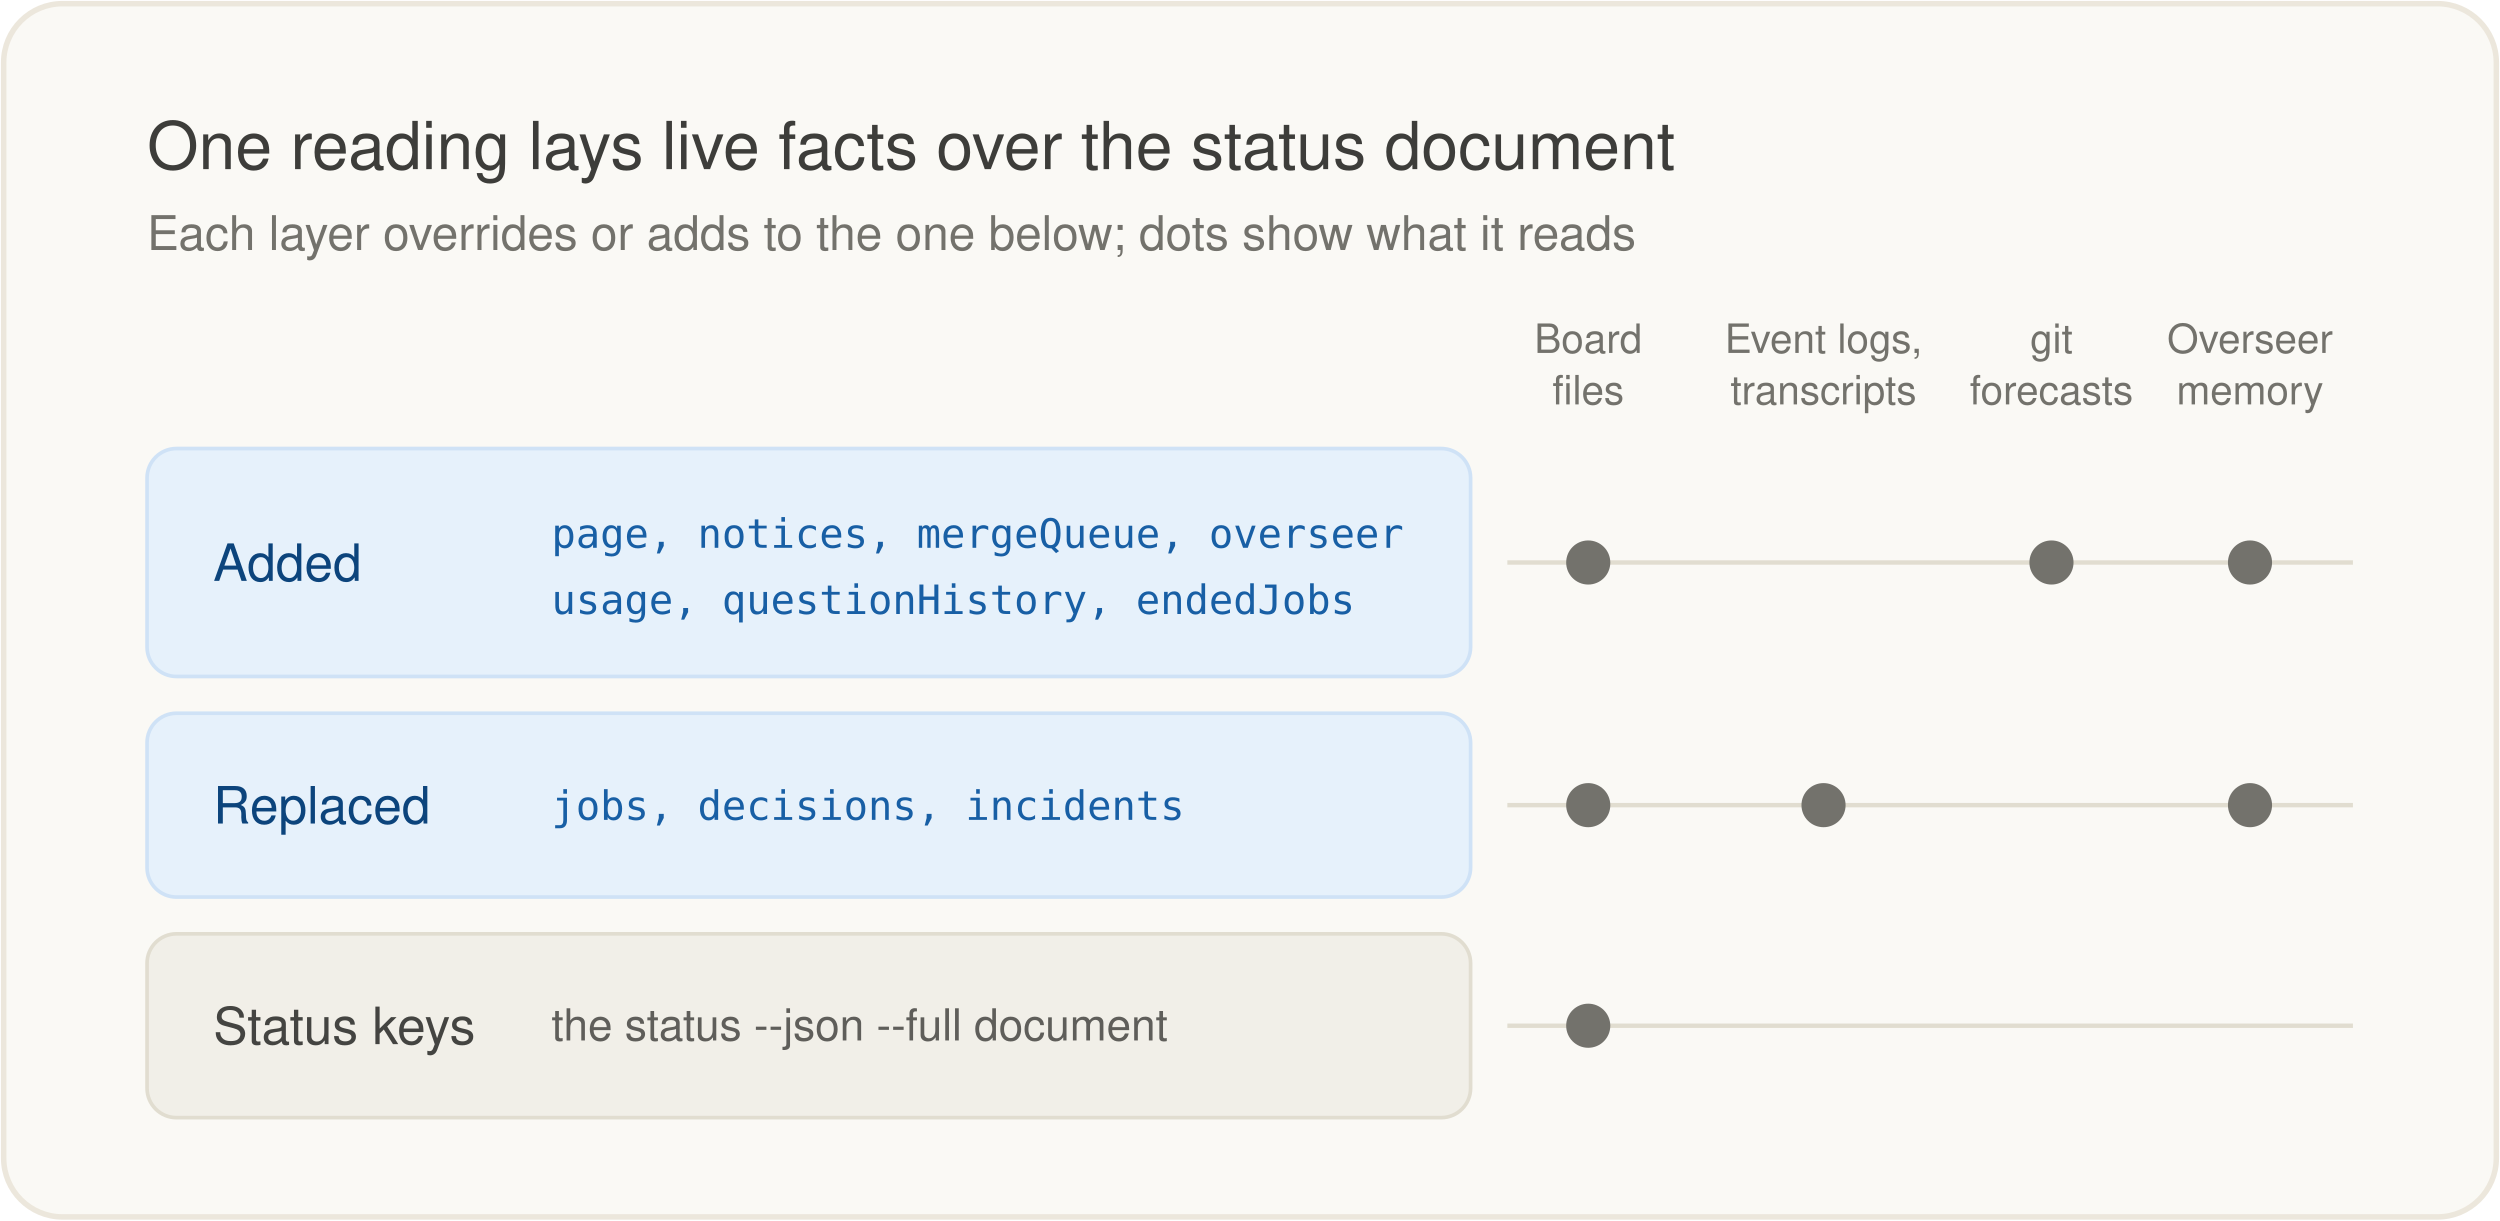
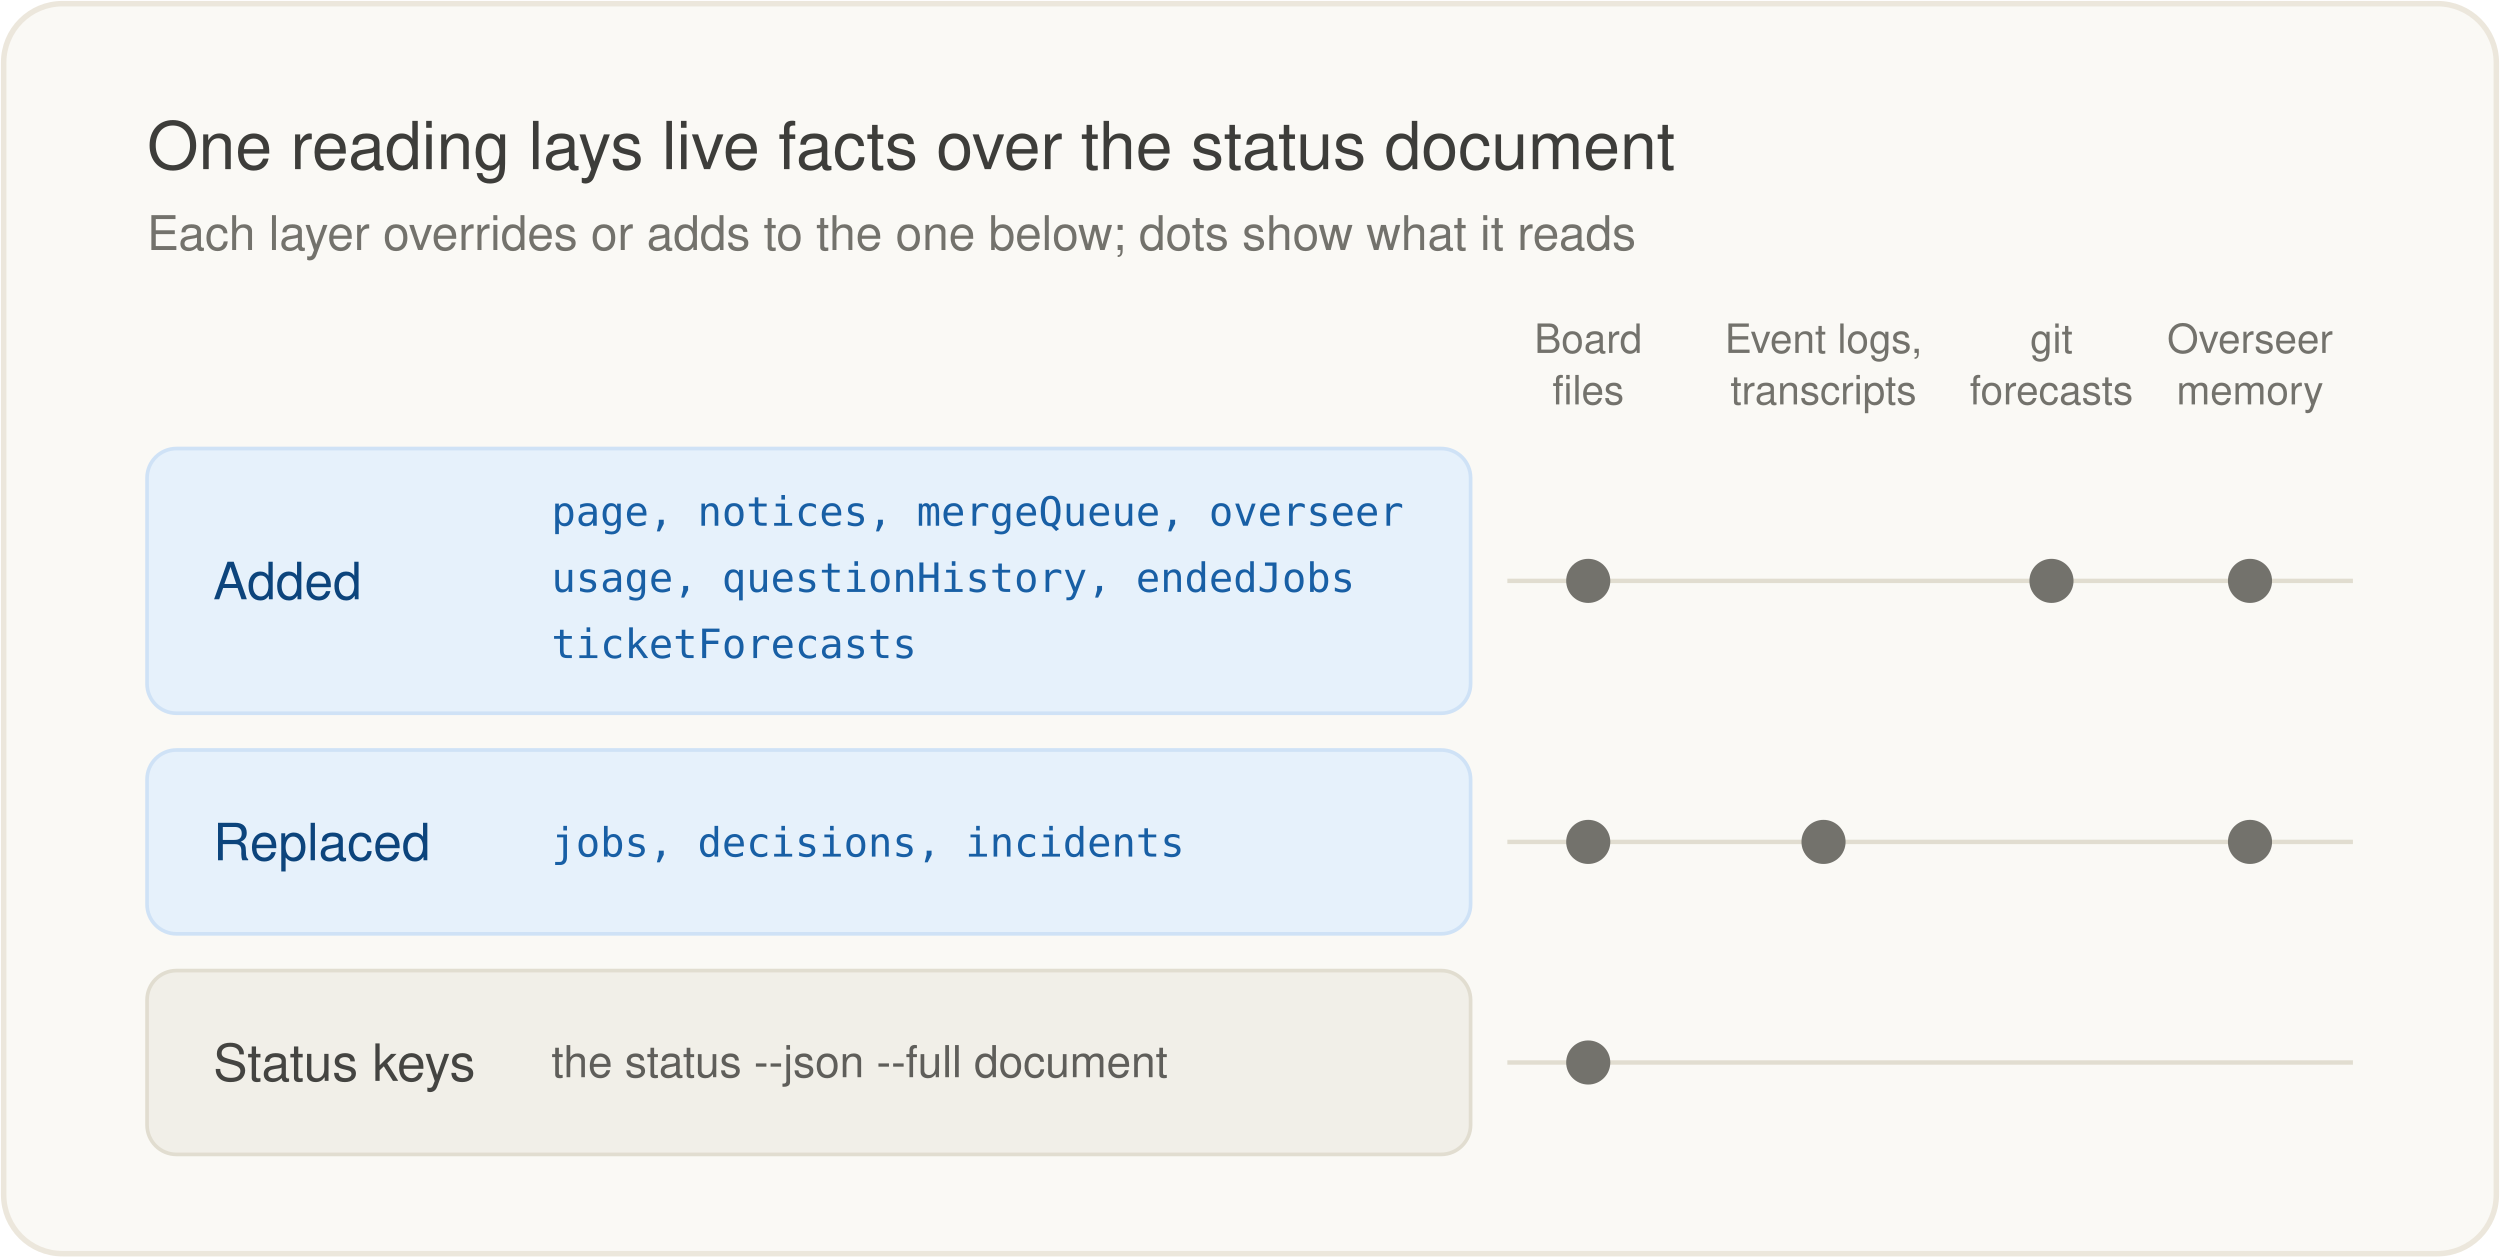
- <svg xmlns="http://www.w3.org/2000/svg" width="680" height="332" viewBox="0 0 680 332" role="img" font-family="-apple-system,BlinkMacSystemFont,'Segoe UI',Helvetica,Arial,sans-serif">
+ <svg xmlns="http://www.w3.org/2000/svg" width="680" height="342" viewBox="0 0 680 342" role="img" font-family="-apple-system,BlinkMacSystemFont,'Segoe UI',Helvetica,Arial,sans-serif">
  <defs>
    <marker id="ah" markerWidth="9" markerHeight="9" refX="6" refY="4.5" orient="auto">
      <path d="M0,0 L8,4.5 L0,9 z" fill="#73726c" />
    </marker>
  </defs>
-   <rect x="1" y="1" width="678" height="330" rx="16" fill="#FAF9F5" stroke="#ECE7DC" stroke-width="1.5" />
+   <rect x="1" y="1" width="678" height="340" rx="16" fill="#FAF9F5" stroke="#ECE7DC" stroke-width="1.5" />
  <text x="40" y="46" font-size="18" fill="#3d3d3a" font-weight="500">One reading lays live facts over the status document</text>
  <text x="40" y="68" font-size="13" fill="#73726c">Each layer overrides or adds to the one below; dots show what it reads</text>
  <text x="432" y="96" font-size="11" fill="#73726c" text-anchor="middle">Board</text>
  <text x="432" y="110" font-size="11" fill="#73726c" text-anchor="middle">files</text>
  <text x="496" y="96" font-size="11" fill="#73726c" text-anchor="middle">Event logs,</text>
  <text x="496" y="110" font-size="11" fill="#73726c" text-anchor="middle">transcripts</text>
  <text x="558" y="96" font-size="11" fill="#73726c" text-anchor="middle">git</text>
  <text x="558" y="110" font-size="11" fill="#73726c" text-anchor="middle">forecasts</text>
  <text x="612" y="96" font-size="11" fill="#73726c" text-anchor="middle">Overseer</text>
  <text x="612" y="110" font-size="11" fill="#73726c" text-anchor="middle">memory</text>
-   <rect x="40" y="122" width="360" height="62" rx="8" fill="#E6F1FB" stroke="#CFE2F6" />
-   <text x="58" y="158.0" font-size="14" fill="#0C447C" font-weight="500">Added</text>
-   <text x="150" y="149.0" font-size="11" fill="#185FA5" font-family="ui-monospace,Menlo,Consolas,monospace">page, notices, mergeQueue, overseer</text>
-   <text x="150" y="167.0" font-size="11" fill="#185FA5" font-family="ui-monospace,Menlo,Consolas,monospace">usage, questionHistory, endedJobs</text>
-   <path d="M410,153.0 L640,153.0" fill="none" stroke="#E1DDD0" stroke-width="1.2" />
-   <circle cx="432" cy="153.0" r="6" fill="#73726c" />
-   <circle cx="558" cy="153.0" r="6" fill="#73726c" />
-   <circle cx="612" cy="153.0" r="6" fill="#73726c" />
-   <rect x="40" y="194" width="360" height="50" rx="8" fill="#E6F1FB" stroke="#CFE2F6" />
-   <text x="58" y="224.0" font-size="14" fill="#0C447C" font-weight="500">Replaced</text>
-   <text x="150" y="223.0" font-size="11" fill="#185FA5" font-family="ui-monospace,Menlo,Consolas,monospace">jobs, decisions, incidents</text>
-   <path d="M410,219.0 L640,219.0" fill="none" stroke="#E1DDD0" stroke-width="1.2" />
-   <circle cx="432" cy="219.0" r="6" fill="#73726c" />
-   <circle cx="496" cy="219.0" r="6" fill="#73726c" />
-   <circle cx="612" cy="219.0" r="6" fill="#73726c" />
-   <rect x="40" y="254" width="360" height="50" rx="8" fill="#F1EFE8" stroke="#E1DDD0" />
-   <text x="58" y="284.0" font-size="14" fill="#444441" font-weight="500">Status keys</text>
-   <text x="150" y="283.0" font-size="12" fill="#5F5E5A">the status --json --full document</text>
-   <path d="M410,279.0 L640,279.0" fill="none" stroke="#E1DDD0" stroke-width="1.2" />
-   <circle cx="432" cy="279.0" r="6" fill="#73726c" />
+   <rect x="40" y="122" width="360" height="72" rx="8" fill="#E6F1FB" stroke="#CFE2F6" />
+   <text x="58" y="163.0" font-size="14" fill="#0C447C" font-weight="500">Added</text>
+   <text x="150" y="143.0" font-size="11" fill="#185FA5" font-family="ui-monospace,Menlo,Consolas,monospace">page, notices, mergeQueue, overseer</text>
+   <text x="150" y="161.0" font-size="11" fill="#185FA5" font-family="ui-monospace,Menlo,Consolas,monospace">usage, questionHistory, endedJobs</text>
+   <text x="150" y="179.0" font-size="11" fill="#185FA5" font-family="ui-monospace,Menlo,Consolas,monospace">ticketForecasts</text>
+   <path d="M410,158.0 L640,158.0" fill="none" stroke="#E1DDD0" stroke-width="1.2" />
+   <circle cx="432" cy="158.0" r="6" fill="#73726c" />
+   <circle cx="558" cy="158.0" r="6" fill="#73726c" />
+   <circle cx="612" cy="158.0" r="6" fill="#73726c" />
+   <rect x="40" y="204" width="360" height="50" rx="8" fill="#E6F1FB" stroke="#CFE2F6" />
+   <text x="58" y="234.0" font-size="14" fill="#0C447C" font-weight="500">Replaced</text>
+   <text x="150" y="233.0" font-size="11" fill="#185FA5" font-family="ui-monospace,Menlo,Consolas,monospace">jobs, decisions, incidents</text>
+   <path d="M410,229.0 L640,229.0" fill="none" stroke="#E1DDD0" stroke-width="1.2" />
+   <circle cx="432" cy="229.0" r="6" fill="#73726c" />
+   <circle cx="496" cy="229.0" r="6" fill="#73726c" />
+   <circle cx="612" cy="229.0" r="6" fill="#73726c" />
+   <rect x="40" y="264" width="360" height="50" rx="8" fill="#F1EFE8" stroke="#E1DDD0" />
+   <text x="58" y="294.0" font-size="14" fill="#444441" font-weight="500">Status keys</text>
+   <text x="150" y="293.0" font-size="12" fill="#5F5E5A">the status --json --full document</text>
+   <path d="M410,289.0 L640,289.0" fill="none" stroke="#E1DDD0" stroke-width="1.2" />
+   <circle cx="432" cy="289.0" r="6" fill="#73726c" />
</svg>
